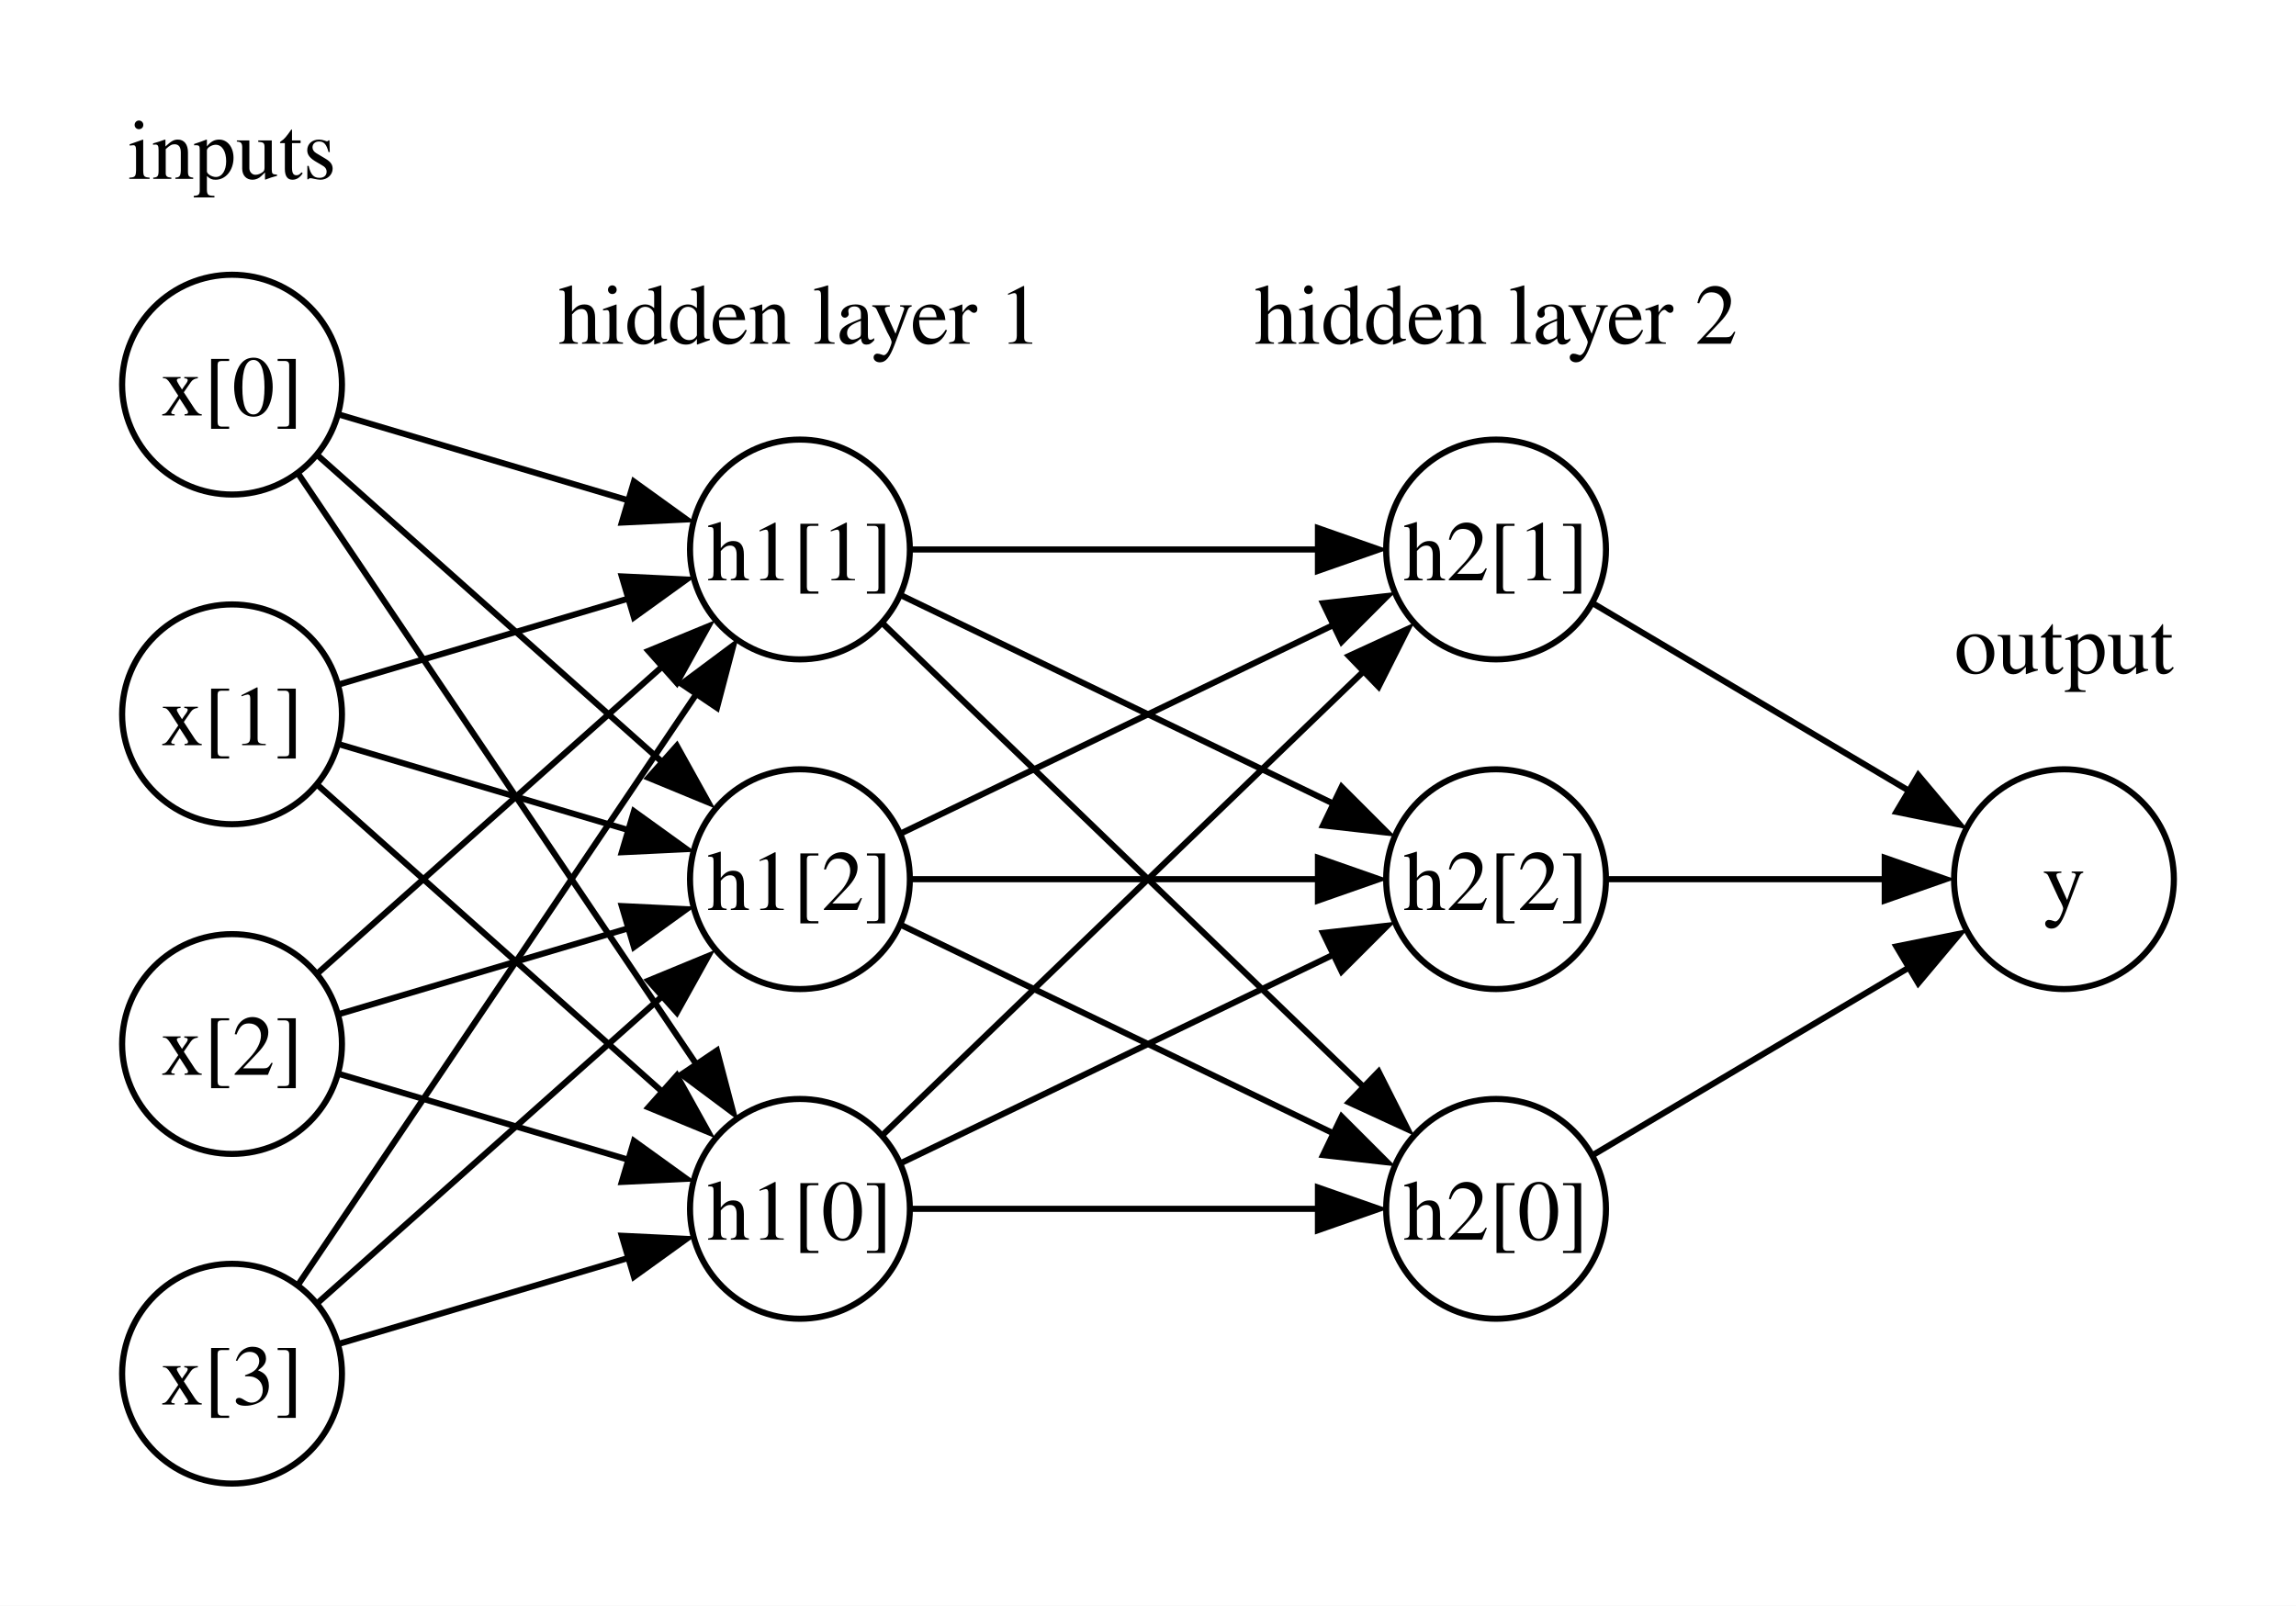
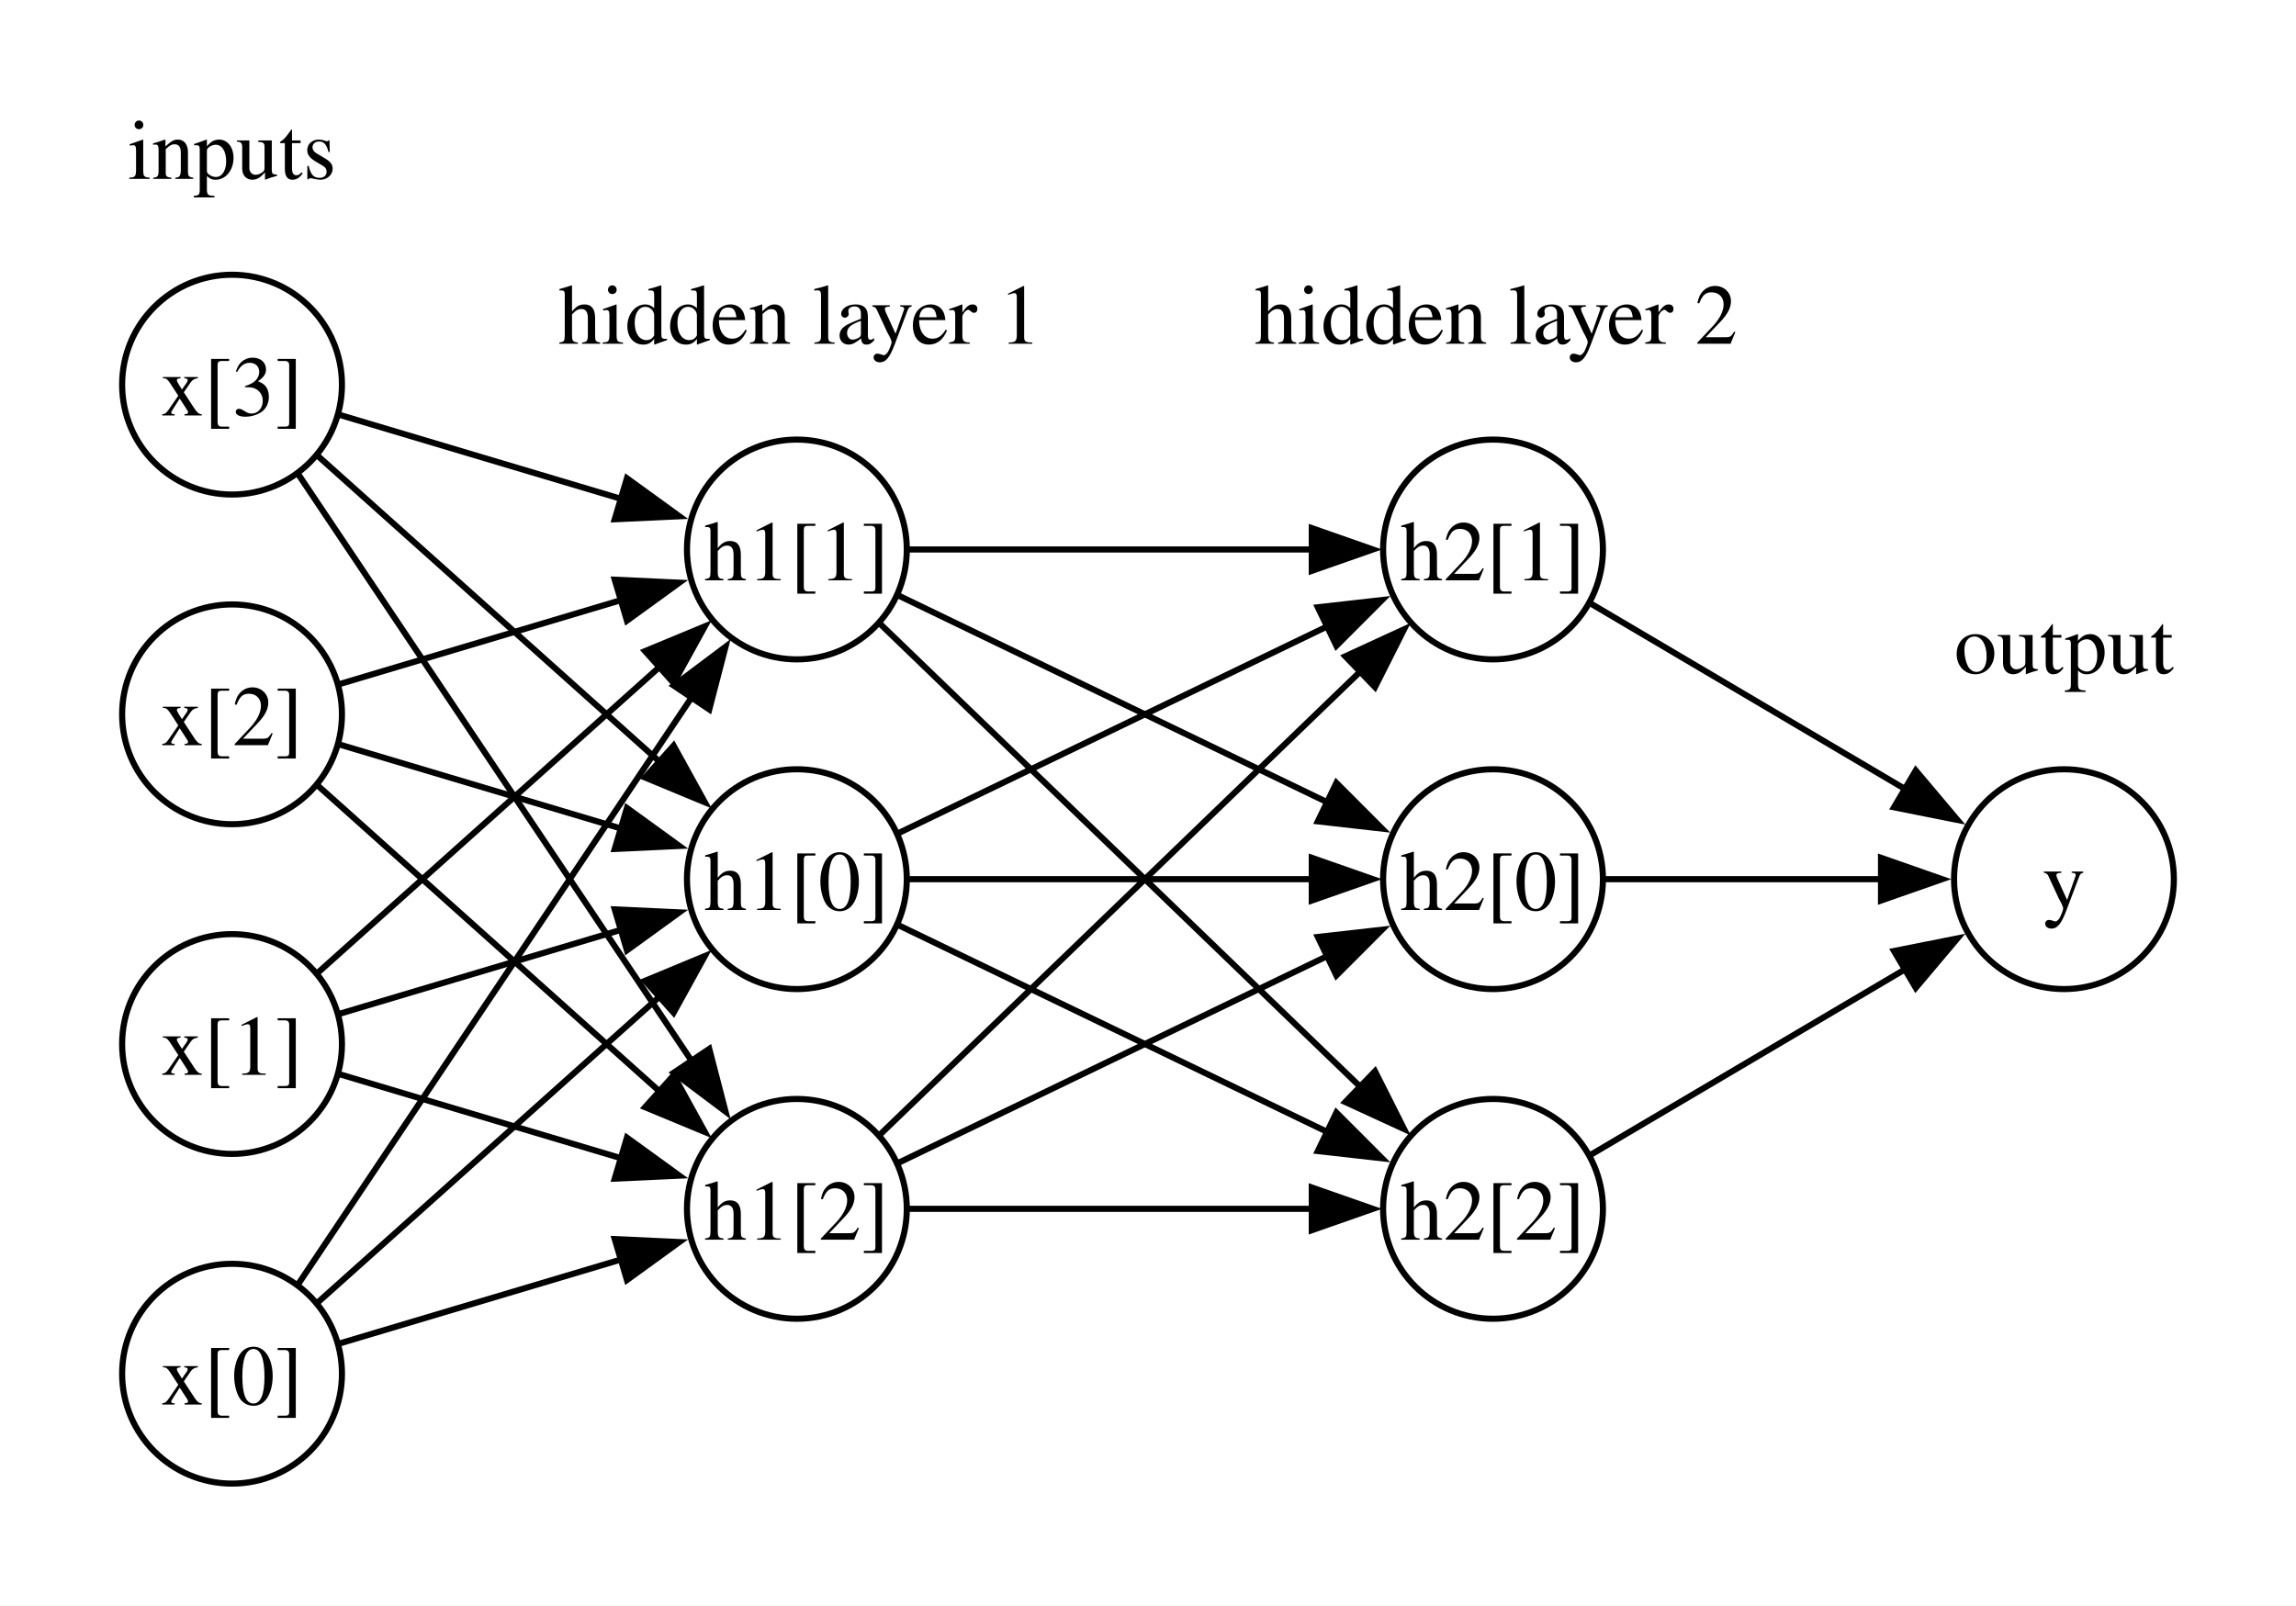
<svg xmlns="http://www.w3.org/2000/svg" width="376pt" height="263pt" viewBox="0.00 0.00 376.00 263.00">
  <g id="graph0" class="graph" transform="scale(1 1) rotate(0) translate(4 259)">
    <polygon fill="white" stroke="none" points="-4,4 -4,-259 372,-259 372,4 -4,4" />
    <g id="clust1" class="cluster">
      <polygon fill="none" stroke="white" points="8,-8 8,-247 60,-247 60,-8 8,-8" />
      <text text-anchor="middle" x="34" y="-229.7" font-family="Times,serif" font-size="14.00">inputs</text>
    </g>
    <g id="clust2" class="cluster">
      <polygon fill="none" stroke="white" points="80,-35 80,-220 174,-220 174,-35 80,-35" />
      <text text-anchor="middle" x="127" y="-202.7" font-family="Times,serif" font-size="14.00">hidden layer 1</text>
    </g>
    <g id="clust3" class="cluster">
      <polygon fill="none" stroke="white" points="194,-35 194,-220 288,-220 288,-35 194,-35" />
      <text text-anchor="middle" x="241" y="-202.7" font-family="Times,serif" font-size="14.00">hidden layer 2</text>
    </g>
    <g id="clust4" class="cluster">
      <polygon fill="none" stroke="white" points="308,-89 308,-166 360,-166 360,-89 308,-89" />
      <text text-anchor="middle" x="334" y="-148.7" font-family="Times,serif" font-size="14.00">output</text>
    </g>
    <g id="node1" class="node">
-       <ellipse fill="none" stroke="black" cx="34" cy="-196" rx="18" ry="18" />
-       <text text-anchor="middle" x="34" y="-190.95" font-family="Times,serif" font-size="14.00">x[0]</text>
+       <ellipse fill="none" stroke="black" cx="34" cy="-34" rx="18" ry="18" />
+       <text text-anchor="middle" x="34" y="-28.95" font-family="Times,serif" font-size="14.00">x[0]</text>
    </g>
    <g id="node5" class="node">
-       <ellipse fill="none" stroke="black" cx="127" cy="-61" rx="18" ry="18" />
-       <text text-anchor="middle" x="127" y="-55.95" font-family="Times,serif" font-size="14.00">h1[0]</text>
+       <ellipse fill="none" stroke="black" cx="126.5" cy="-115" rx="18" ry="18" />
+       <text text-anchor="middle" x="126.5" y="-109.95" font-family="Times,serif" font-size="14.00">h1[0]</text>
    </g>
    <g id="edge1" class="edge">
-       <path fill="none" stroke="black" d="M44.91,-181.3C60.57,-158.07 91.18,-112.66 109.98,-84.76" />
-       <polygon fill="black" stroke="black" points="113.41,-86.93 116.1,-76.69 107.61,-83.02 113.41,-86.93" />
+       <path fill="none" stroke="black" d="M47.97,-45.61C62.62,-58.72 86.69,-80.26 104.13,-95.87" />
+       <polygon fill="black" stroke="black" points="101.64,-98.35 111.43,-102.41 106.31,-93.13 101.64,-98.35" />
    </g>
    <g id="node6" class="node">
-       <ellipse fill="none" stroke="black" cx="127" cy="-169" rx="18" ry="18" />
-       <text text-anchor="middle" x="127" y="-163.95" font-family="Times,serif" font-size="14.00">h1[1]</text>
+       <ellipse fill="none" stroke="black" cx="126.5" cy="-169" rx="18" ry="18" />
+       <text text-anchor="middle" x="126.5" y="-163.95" font-family="Times,serif" font-size="14.00">h1[1]</text>
    </g>
    <g id="edge2" class="edge">
-       <path fill="none" stroke="black" d="M51.69,-191.05C64.9,-187.13 83.62,-181.57 98.97,-177.02" />
-       <polygon fill="black" stroke="black" points="99.82,-180.12 108.42,-173.92 97.83,-173.41 99.82,-180.12" />
+       <path fill="none" stroke="black" d="M44.86,-48.7C60.36,-71.83 90.6,-116.95 109.33,-144.87" />
+       <polygon fill="black" stroke="black" points="106.34,-146.7 114.81,-153.06 112.15,-142.8 106.34,-146.7" />
    </g>
    <g id="node7" class="node">
-       <ellipse fill="none" stroke="black" cx="127" cy="-115" rx="18" ry="18" />
-       <text text-anchor="middle" x="127" y="-109.95" font-family="Times,serif" font-size="14.00">h1[2]</text>
+       <ellipse fill="none" stroke="black" cx="126.5" cy="-61" rx="18" ry="18" />
+       <text text-anchor="middle" x="126.5" y="-55.95" font-family="Times,serif" font-size="14.00">h1[2]</text>
    </g>
    <g id="edge3" class="edge">
-       <path fill="none" stroke="black" d="M48.04,-184.39C62.9,-171.16 87.42,-149.34 104.99,-133.7" />
-       <polygon fill="black" stroke="black" points="106.84,-136.85 111.99,-127.58 102.19,-131.62 106.84,-136.85" />
+       <path fill="none" stroke="black" d="M51.6,-38.95C64.53,-42.81 82.76,-48.25 97.88,-52.76" />
+       <polygon fill="black" stroke="black" points="96.67,-56.05 107.25,-55.56 98.67,-49.34 96.67,-56.05" />
    </g>
    <g id="node2" class="node">
-       <ellipse fill="none" stroke="black" cx="34" cy="-142" rx="18" ry="18" />
-       <text text-anchor="middle" x="34" y="-136.95" font-family="Times,serif" font-size="14.00">x[1]</text>
+       <ellipse fill="none" stroke="black" cx="34" cy="-88" rx="18" ry="18" />
+       <text text-anchor="middle" x="34" y="-82.95" font-family="Times,serif" font-size="14.00">x[1]</text>
    </g>
    <g id="edge4" class="edge">
-       <path fill="none" stroke="black" d="M48.04,-130.39C62.9,-117.16 87.42,-95.34 104.99,-79.7" />
-       <polygon fill="black" stroke="black" points="106.84,-82.85 111.99,-73.58 102.19,-77.62 106.84,-82.85" />
+       <path fill="none" stroke="black" d="M51.6,-92.95C64.53,-96.81 82.76,-102.25 97.88,-106.76" />
+       <polygon fill="black" stroke="black" points="96.67,-110.05 107.25,-109.56 98.67,-103.34 96.67,-110.05" />
    </g>
    <g id="edge5" class="edge">
-       <path fill="none" stroke="black" d="M51.69,-146.95C64.9,-150.87 83.62,-156.43 98.97,-160.98" />
-       <polygon fill="black" stroke="black" points="97.83,-164.59 108.42,-164.08 99.82,-157.88 97.83,-164.59" />
+       <path fill="none" stroke="black" d="M47.97,-99.61C62.62,-112.72 86.69,-134.26 104.13,-149.87" />
+       <polygon fill="black" stroke="black" points="101.64,-152.35 111.43,-156.41 106.31,-147.13 101.64,-152.35" />
    </g>
    <g id="edge6" class="edge">
-       <path fill="none" stroke="black" d="M51.69,-137.05C64.9,-133.13 83.62,-127.57 98.97,-123.02" />
-       <polygon fill="black" stroke="black" points="99.82,-126.12 108.42,-119.92 97.83,-119.41 99.82,-126.12" />
+       <path fill="none" stroke="black" d="M51.6,-83.05C64.53,-79.19 82.76,-73.75 97.88,-69.24" />
+       <polygon fill="black" stroke="black" points="98.67,-72.66 107.25,-66.44 96.67,-65.95 98.67,-72.66" />
    </g>
    <g id="node3" class="node">
-       <ellipse fill="none" stroke="black" cx="34" cy="-88" rx="18" ry="18" />
-       <text text-anchor="middle" x="34" y="-82.95" font-family="Times,serif" font-size="14.00">x[2]</text>
+       <ellipse fill="none" stroke="black" cx="34" cy="-142" rx="18" ry="18" />
+       <text text-anchor="middle" x="34" y="-136.95" font-family="Times,serif" font-size="14.00">x[2]</text>
    </g>
    <g id="edge7" class="edge">
-       <path fill="none" stroke="black" d="M51.69,-83.05C64.9,-79.13 83.62,-73.57 98.97,-69.02" />
-       <polygon fill="black" stroke="black" points="99.82,-72.12 108.42,-65.92 97.83,-65.41 99.82,-72.12" />
+       <path fill="none" stroke="black" d="M51.6,-137.05C64.53,-133.19 82.76,-127.75 97.88,-123.24" />
+       <polygon fill="black" stroke="black" points="98.67,-126.66 107.25,-120.44 96.67,-119.95 98.67,-126.66" />
    </g>
    <g id="edge8" class="edge">
-       <path fill="none" stroke="black" d="M48.04,-99.61C62.9,-112.84 87.42,-134.66 104.99,-150.3" />
-       <polygon fill="black" stroke="black" points="102.19,-152.38 111.99,-156.42 106.84,-147.15 102.19,-152.38" />
+       <path fill="none" stroke="black" d="M51.6,-146.95C64.53,-150.81 82.76,-156.25 97.88,-160.76" />
+       <polygon fill="black" stroke="black" points="96.67,-164.05 107.25,-163.56 98.67,-157.34 96.67,-164.05" />
    </g>
    <g id="edge9" class="edge">
-       <path fill="none" stroke="black" d="M51.69,-92.95C64.9,-96.87 83.62,-102.43 98.97,-106.98" />
-       <polygon fill="black" stroke="black" points="97.83,-110.59 108.42,-110.08 99.82,-103.88 97.83,-110.59" />
+       <path fill="none" stroke="black" d="M47.97,-130.39C62.62,-117.28 86.69,-95.74 104.13,-80.13" />
+       <polygon fill="black" stroke="black" points="106.31,-82.87 111.43,-73.59 101.64,-77.65 106.31,-82.87" />
    </g>
    <g id="node4" class="node">
-       <ellipse fill="none" stroke="black" cx="34" cy="-34" rx="18" ry="18" />
-       <text text-anchor="middle" x="34" y="-28.95" font-family="Times,serif" font-size="14.00">x[3]</text>
+       <ellipse fill="none" stroke="black" cx="34" cy="-196" rx="18" ry="18" />
+       <text text-anchor="middle" x="34" y="-190.95" font-family="Times,serif" font-size="14.00">x[3]</text>
    </g>
    <g id="edge10" class="edge">
-       <path fill="none" stroke="black" d="M51.69,-38.95C64.9,-42.87 83.62,-48.43 98.97,-52.98" />
-       <polygon fill="black" stroke="black" points="97.83,-56.59 108.42,-56.08 99.82,-49.88 97.83,-56.59" />
+       <path fill="none" stroke="black" d="M47.97,-184.39C62.62,-171.28 86.69,-149.74 104.13,-134.13" />
+       <polygon fill="black" stroke="black" points="106.31,-136.87 111.43,-127.59 101.64,-131.65 106.31,-136.87" />
    </g>
    <g id="edge11" class="edge">
-       <path fill="none" stroke="black" d="M44.91,-48.7C60.57,-71.93 91.18,-117.34 109.98,-145.24" />
-       <polygon fill="black" stroke="black" points="107.61,-146.98 116.1,-153.31 113.41,-143.07 107.61,-146.98" />
+       <path fill="none" stroke="black" d="M51.6,-191.05C64.53,-187.19 82.76,-181.75 97.88,-177.24" />
+       <polygon fill="black" stroke="black" points="98.67,-180.66 107.25,-174.44 96.67,-173.95 98.67,-180.66" />
    </g>
    <g id="edge12" class="edge">
-       <path fill="none" stroke="black" d="M48.04,-45.61C62.9,-58.84 87.42,-80.66 104.99,-96.3" />
-       <polygon fill="black" stroke="black" points="102.19,-98.38 111.99,-102.42 106.84,-93.15 102.19,-98.38" />
+       <path fill="none" stroke="black" d="M44.86,-181.3C60.36,-158.17 90.6,-113.05 109.33,-85.13" />
+       <polygon fill="black" stroke="black" points="112.15,-87.2 114.81,-76.94 106.34,-83.3 112.15,-87.2" />
    </g>
    <g id="node8" class="node">
-       <ellipse fill="none" stroke="black" cx="241" cy="-61" rx="18" ry="18" />
-       <text text-anchor="middle" x="241" y="-55.95" font-family="Times,serif" font-size="14.00">h2[0]</text>
+       <ellipse fill="none" stroke="black" cx="240.5" cy="-115" rx="18" ry="18" />
+       <text text-anchor="middle" x="240.5" y="-109.95" font-family="Times,serif" font-size="14.00">h2[0]</text>
    </g>
    <g id="edge13" class="edge">
-       <path fill="none" stroke="black" d="M145.01,-61C162.77,-61 190.92,-61 211.98,-61" />
-       <polygon fill="black" stroke="black" points="211.83,-64.5 221.83,-61 211.83,-57.5 211.83,-64.5" />
+       <path fill="none" stroke="black" d="M144.51,-115C162.11,-115 189.9,-115 210.89,-115" />
+       <polygon fill="black" stroke="black" points="210.82,-118.5 220.82,-115 210.82,-111.5 210.82,-118.5" />
    </g>
    <g id="node9" class="node">
-       <ellipse fill="none" stroke="black" cx="241" cy="-169" rx="18" ry="18" />
-       <text text-anchor="middle" x="241" y="-163.95" font-family="Times,serif" font-size="14.00">h2[1]</text>
+       <ellipse fill="none" stroke="black" cx="240.5" cy="-169" rx="18" ry="18" />
+       <text text-anchor="middle" x="240.5" y="-163.95" font-family="Times,serif" font-size="14.00">h2[1]</text>
    </g>
    <g id="edge14" class="edge">
-       <path fill="none" stroke="black" d="M140.41,-72.97C159.59,-91.46 196.6,-127.15 219.71,-149.43" />
-       <polygon fill="black" stroke="black" points="216.9,-151.55 226.53,-155.98 221.76,-146.52 216.9,-151.55" />
+       <path fill="none" stroke="black" d="M143.07,-122.51C161.28,-131.28 191.68,-145.94 213.48,-156.46" />
+       <polygon fill="black" stroke="black" points="211.81,-159.53 222.33,-160.72 214.85,-153.23 211.81,-159.53" />
    </g>
    <g id="node10" class="node">
-       <ellipse fill="none" stroke="black" cx="241" cy="-115" rx="18" ry="18" />
-       <text text-anchor="middle" x="241" y="-109.95" font-family="Times,serif" font-size="14.00">h2[2]</text>
+       <ellipse fill="none" stroke="black" cx="240.5" cy="-61" rx="18" ry="18" />
+       <text text-anchor="middle" x="240.5" y="-55.95" font-family="Times,serif" font-size="14.00">h2[2]</text>
    </g>
    <g id="edge15" class="edge">
-       <path fill="none" stroke="black" d="M143.57,-68.51C161.94,-77.36 192.74,-92.21 214.58,-102.74" />
-       <polygon fill="black" stroke="black" points="212.67,-106.19 223.2,-107.38 215.71,-99.89 212.67,-106.19" />
+       <path fill="none" stroke="black" d="M143.07,-107.49C161.28,-98.72 191.68,-84.06 213.48,-73.54" />
+       <polygon fill="black" stroke="black" points="214.85,-76.77 222.33,-69.28 211.81,-70.47 214.85,-76.77" />
    </g>
    <g id="edge16" class="edge">
-       <path fill="none" stroke="black" d="M140.41,-157.03C159.59,-138.54 196.6,-102.85 219.71,-80.57" />
-       <polygon fill="black" stroke="black" points="221.76,-83.48 226.53,-74.02 216.9,-78.45 221.76,-83.48" />
+       <path fill="none" stroke="black" d="M143.07,-161.49C161.28,-152.72 191.68,-138.06 213.48,-127.54" />
+       <polygon fill="black" stroke="black" points="214.85,-130.77 222.33,-123.28 211.81,-124.47 214.85,-130.77" />
    </g>
    <g id="edge17" class="edge">
-       <path fill="none" stroke="black" d="M145.01,-169C162.77,-169 190.92,-169 211.98,-169" />
-       <polygon fill="black" stroke="black" points="211.83,-172.5 221.83,-169 211.83,-165.5 211.83,-172.5" />
+       <path fill="none" stroke="black" d="M144.51,-169C162.11,-169 189.9,-169 210.89,-169" />
+       <polygon fill="black" stroke="black" points="210.82,-172.5 220.82,-169 210.82,-165.5 210.82,-172.5" />
    </g>
    <g id="edge18" class="edge">
-       <path fill="none" stroke="black" d="M143.57,-161.49C161.94,-152.64 192.74,-137.79 214.58,-127.26" />
-       <polygon fill="black" stroke="black" points="215.71,-130.11 223.2,-122.62 212.67,-123.81 215.71,-130.11" />
+       <path fill="none" stroke="black" d="M139.91,-157.03C159,-138.62 195.78,-103.16 218.9,-80.86" />
+       <polygon fill="black" stroke="black" points="221.17,-83.54 225.94,-74.07 216.31,-78.5 221.17,-83.54" />
    </g>
    <g id="edge19" class="edge">
-       <path fill="none" stroke="black" d="M143.57,-107.49C161.94,-98.64 192.74,-83.79 214.58,-73.26" />
-       <polygon fill="black" stroke="black" points="215.71,-76.11 223.2,-68.62 212.67,-69.81 215.71,-76.11" />
+       <path fill="none" stroke="black" d="M143.07,-68.51C161.28,-77.28 191.68,-91.94 213.48,-102.46" />
+       <polygon fill="black" stroke="black" points="211.81,-105.53 222.33,-106.72 214.85,-99.23 211.81,-105.53" />
    </g>
    <g id="edge20" class="edge">
-       <path fill="none" stroke="black" d="M143.57,-122.51C161.94,-131.36 192.74,-146.21 214.58,-156.74" />
-       <polygon fill="black" stroke="black" points="212.67,-160.19 223.2,-161.38 215.71,-153.89 212.67,-160.19" />
+       <path fill="none" stroke="black" d="M139.91,-72.97C159,-91.38 195.78,-126.84 218.9,-149.14" />
+       <polygon fill="black" stroke="black" points="216.31,-151.5 225.94,-155.93 221.17,-146.46 216.31,-151.5" />
    </g>
    <g id="edge21" class="edge">
-       <path fill="none" stroke="black" d="M145.01,-115C162.77,-115 190.92,-115 211.98,-115" />
-       <polygon fill="black" stroke="black" points="211.83,-118.5 221.83,-115 211.83,-111.5 211.83,-118.5" />
+       <path fill="none" stroke="black" d="M144.51,-61C162.11,-61 189.9,-61 210.89,-61" />
+       <polygon fill="black" stroke="black" points="210.82,-64.5 220.82,-61 210.82,-57.5 210.82,-64.5" />
    </g>
    <g id="node11" class="node">
      <ellipse fill="none" stroke="black" cx="334" cy="-115" rx="18" ry="18" />
      <text text-anchor="middle" x="334" y="-109.95" font-family="Times,serif" font-size="14.00">y</text>
    </g>
    <g id="edge22" class="edge">
-       <path fill="none" stroke="black" d="M257.03,-69.92C271.12,-78.28 292.44,-90.93 308.91,-100.7" />
-       <polygon fill="black" stroke="black" points="306.56,-103.98 316.95,-106.07 310.14,-97.96 306.56,-103.98" />
+       <path fill="none" stroke="black" d="M258.71,-115C271.54,-115 289.35,-115 304.31,-115" />
+       <polygon fill="black" stroke="black" points="304.04,-118.5 314.04,-115 304.04,-111.5 304.04,-118.5" />
    </g>
    <g id="edge23" class="edge">
-       <path fill="none" stroke="black" d="M257.03,-160.08C271.12,-151.72 292.44,-139.07 308.91,-129.3" />
-       <polygon fill="black" stroke="black" points="310.14,-132.04 316.95,-123.93 306.56,-126.02 310.14,-132.04" />
+       <path fill="none" stroke="black" d="M256.61,-160.08C270.65,-151.8 291.81,-139.31 308.31,-129.57" />
+       <polygon fill="black" stroke="black" points="309.73,-132.8 316.56,-124.7 306.17,-126.77 309.73,-132.8" />
    </g>
    <g id="edge24" class="edge">
-       <path fill="none" stroke="black" d="M259.12,-115C272,-115 289.94,-115 304.91,-115" />
-       <polygon fill="black" stroke="black" points="304.65,-118.5 314.65,-115 304.65,-111.5 304.65,-118.5" />
+       <path fill="none" stroke="black" d="M256.61,-69.92C270.65,-78.2 291.81,-90.69 308.31,-100.43" />
+       <polygon fill="black" stroke="black" points="306.17,-103.23 316.56,-105.3 309.73,-97.2 306.17,-103.23" />
    </g>
  </g>
</svg>
